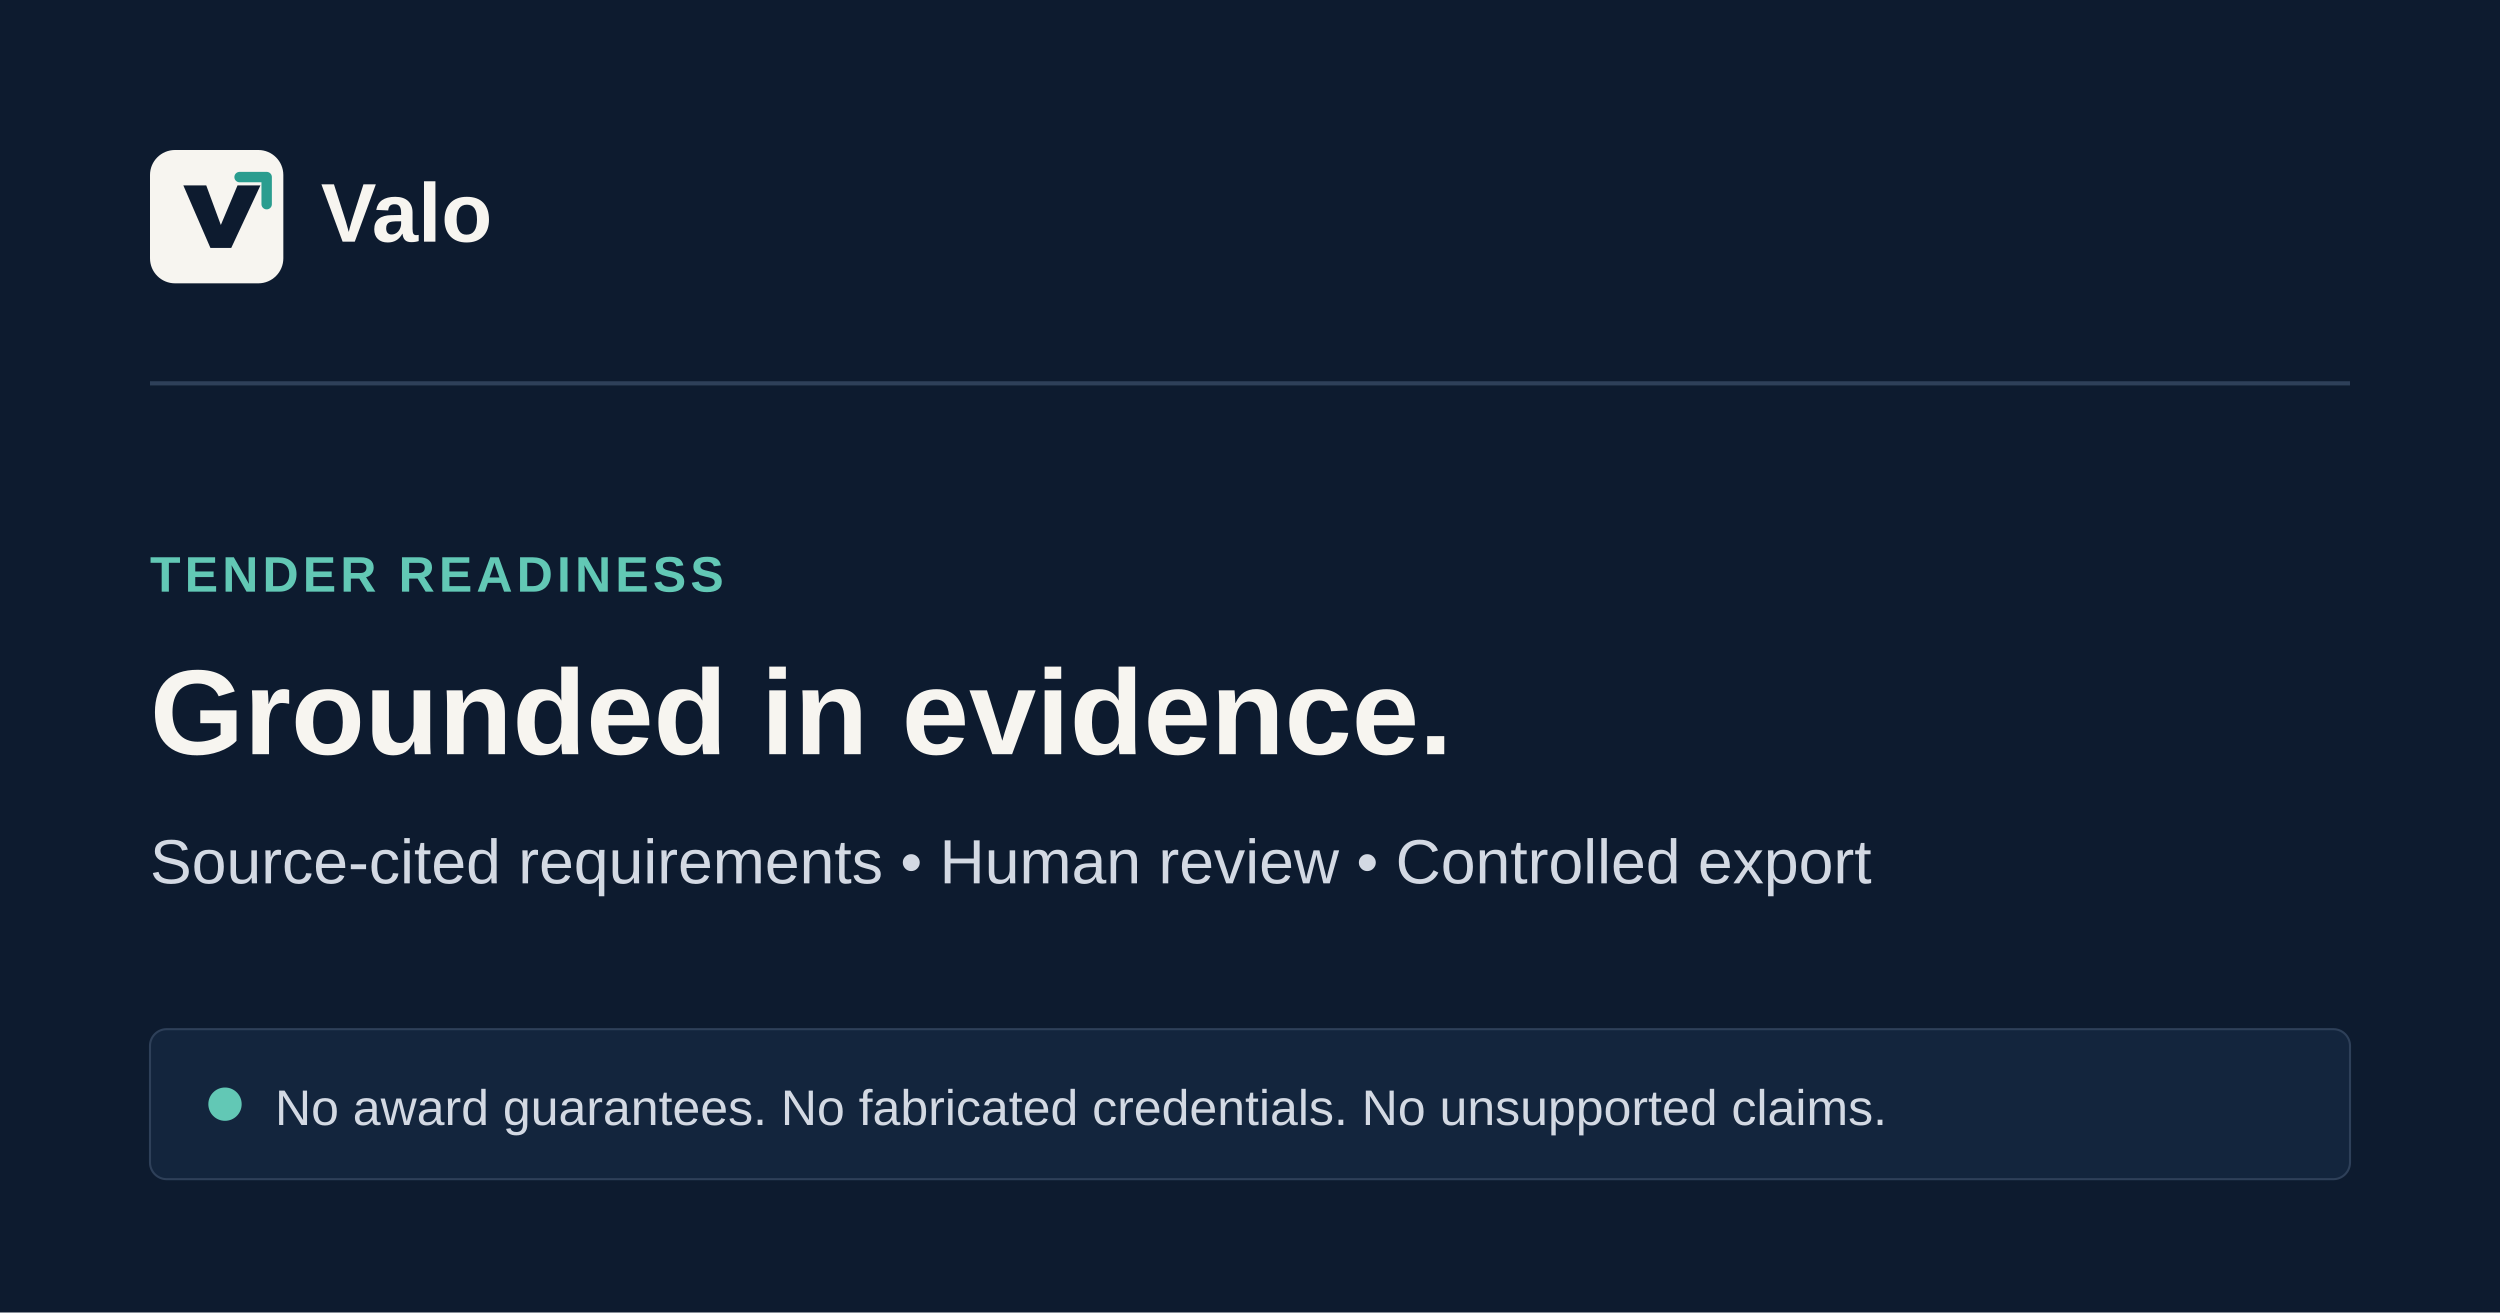
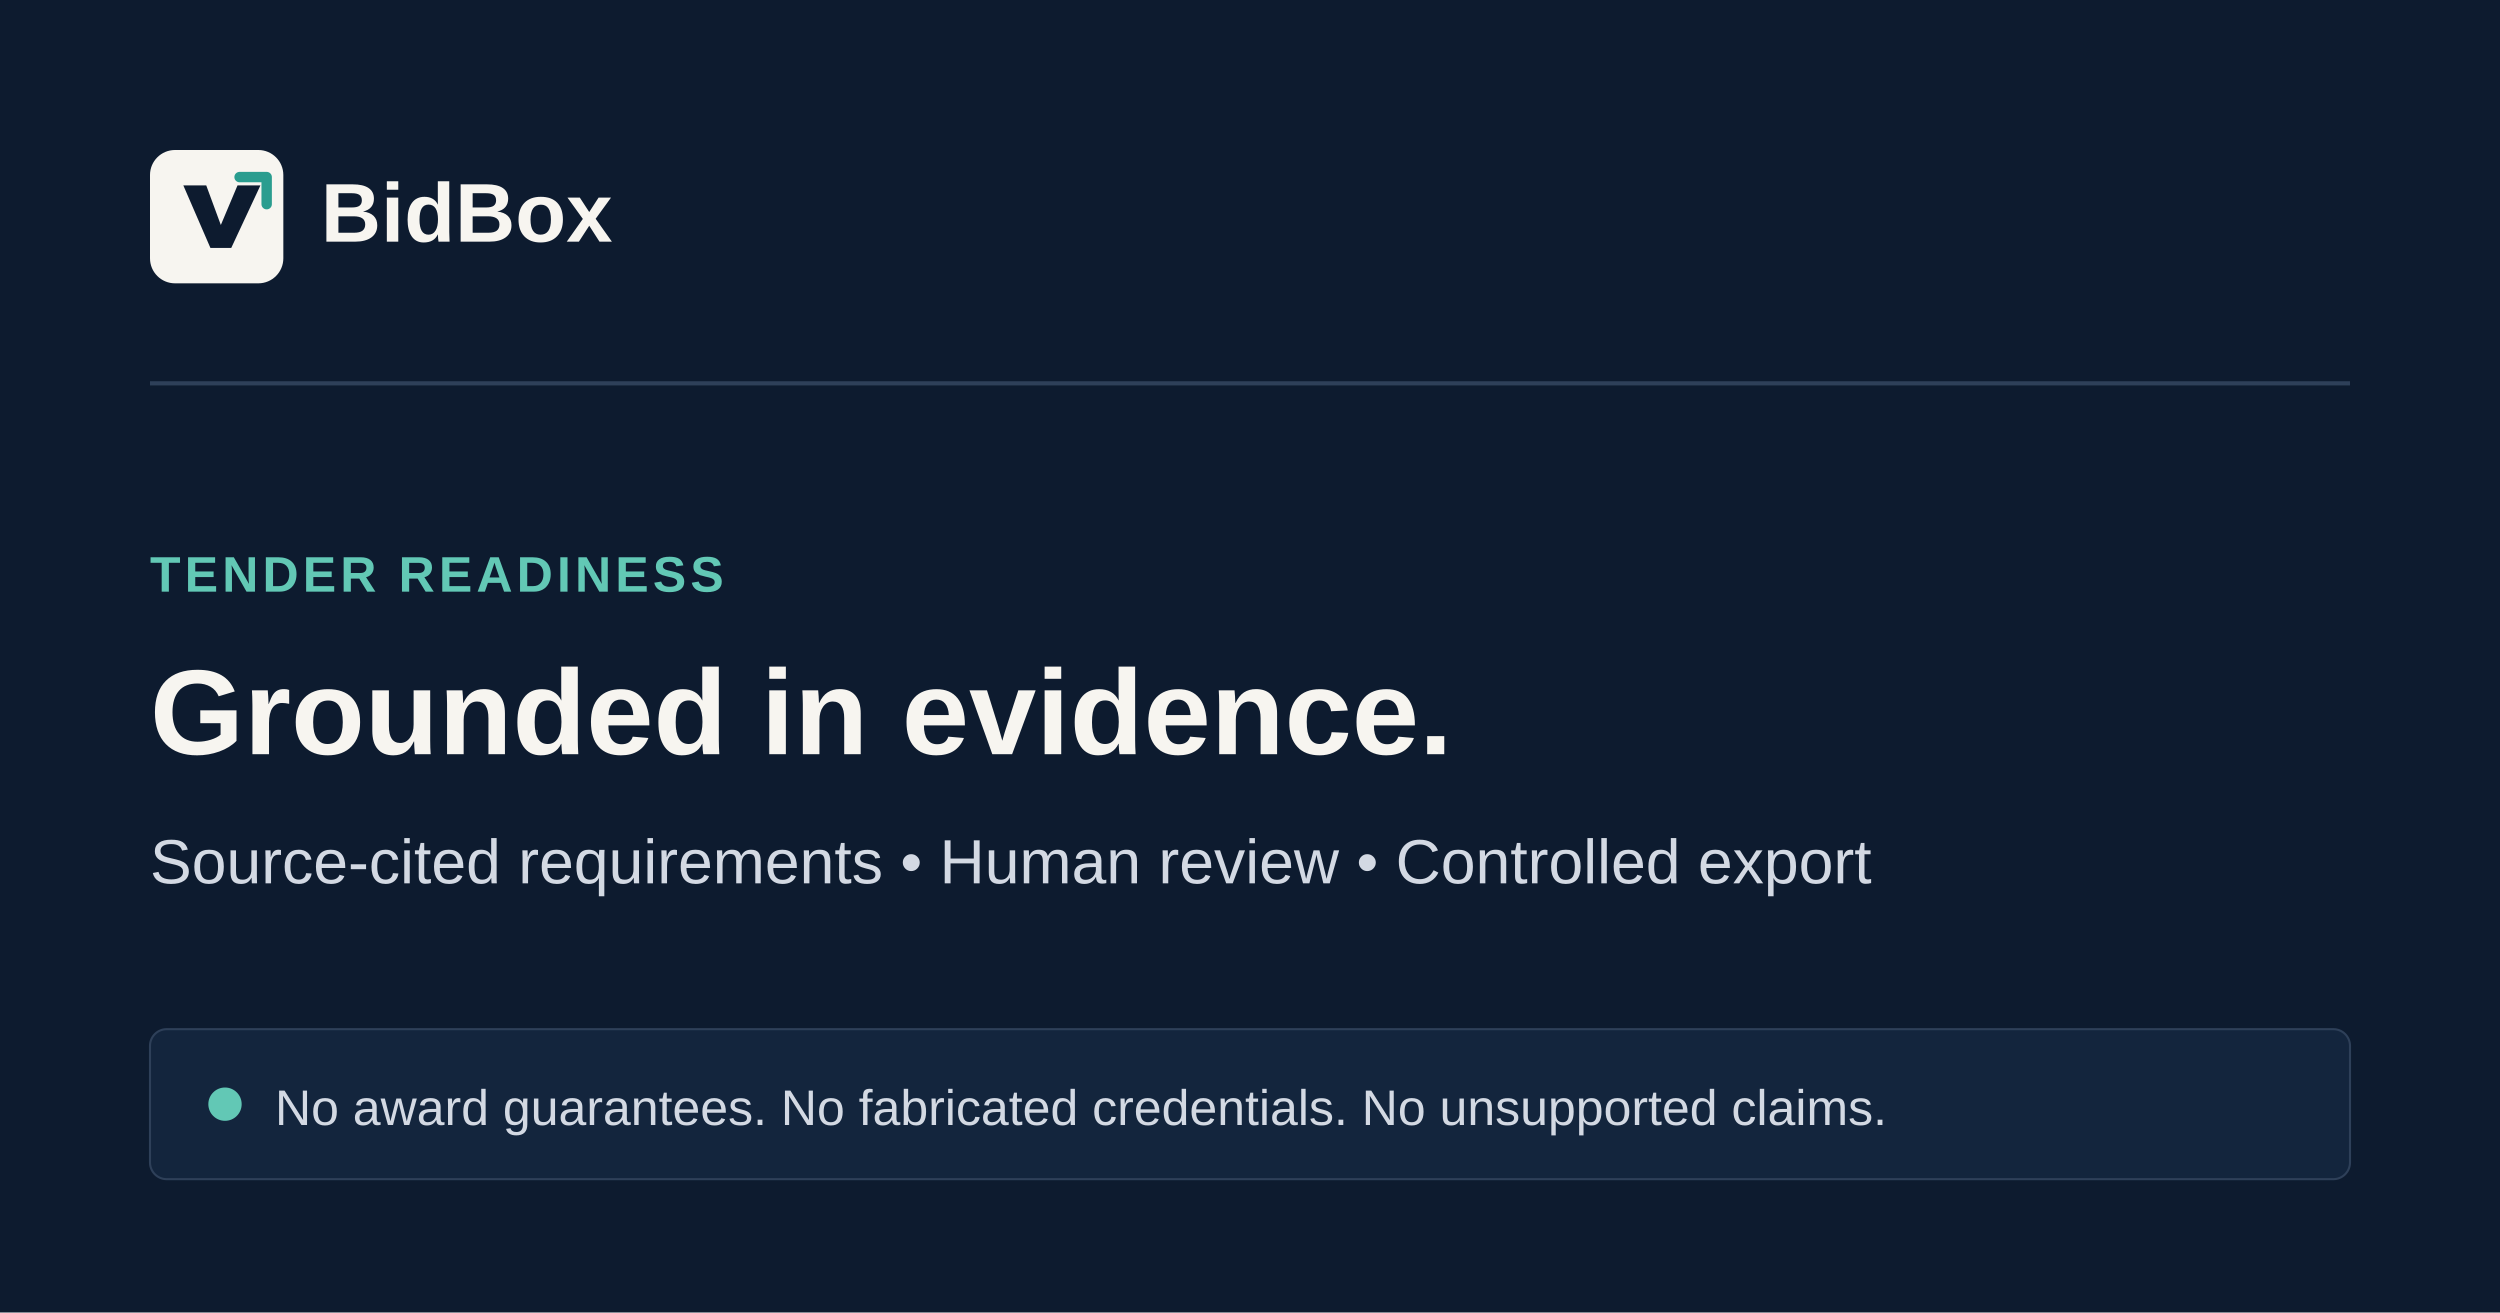
<svg xmlns="http://www.w3.org/2000/svg" width="1200" height="630" viewBox="0 0 1200 630" role="img" aria-labelledby="title description">
  <rect width="1200" height="630" fill="#0D1B2F" />
  <rect x="72" y="72" width="64" height="64" rx="12" fill="#F7F5F0" />
  <path d="M88 89L101 119H111L125 89H114L106 108L99 89H88Z" fill="#0D1B2F" />
  <path d="M115 85H128V98" fill="none" stroke="#2A9D8F" stroke-width="5" stroke-linecap="round" stroke-linejoin="round" />
-   <text x="154" y="116" fill="#F7F5F0" font-family="Arial, Helvetica, sans-serif" font-size="40" font-weight="700">Valo</text>
+   <text x="154" y="116" fill="#F7F5F0" font-family="Arial, Helvetica, sans-serif" font-size="40" font-weight="700">BidBox</text>
  <line x1="72" y1="184" x2="1128" y2="184" stroke="#2E4059" stroke-width="2" />
  <text x="72" y="284" fill="#62C8B5" font-family="Arial, Helvetica, sans-serif" font-size="24" font-weight="700" letter-spacing="2">TENDER READINESS</text>
  <text x="72" y="362" fill="#F7F5F0" font-family="Arial, Helvetica, sans-serif" font-size="58" font-weight="700">Grounded in evidence.</text>
  <text x="72" y="424" fill="#D3D9E3" font-family="Arial, Helvetica, sans-serif" font-size="30">Source-cited requirements • Human review • Controlled export</text>
  <rect x="72" y="494" width="1056" height="72" rx="8" fill="#13253D" stroke="#2E4059" />
  <circle cx="108" cy="530" r="8" fill="#62C8B5" />
  <text x="132" y="540" fill="#D3D9E3" font-family="Arial, Helvetica, sans-serif" font-size="24">No award guarantees. No fabricated credentials. No unsupported claims.</text>
</svg>
